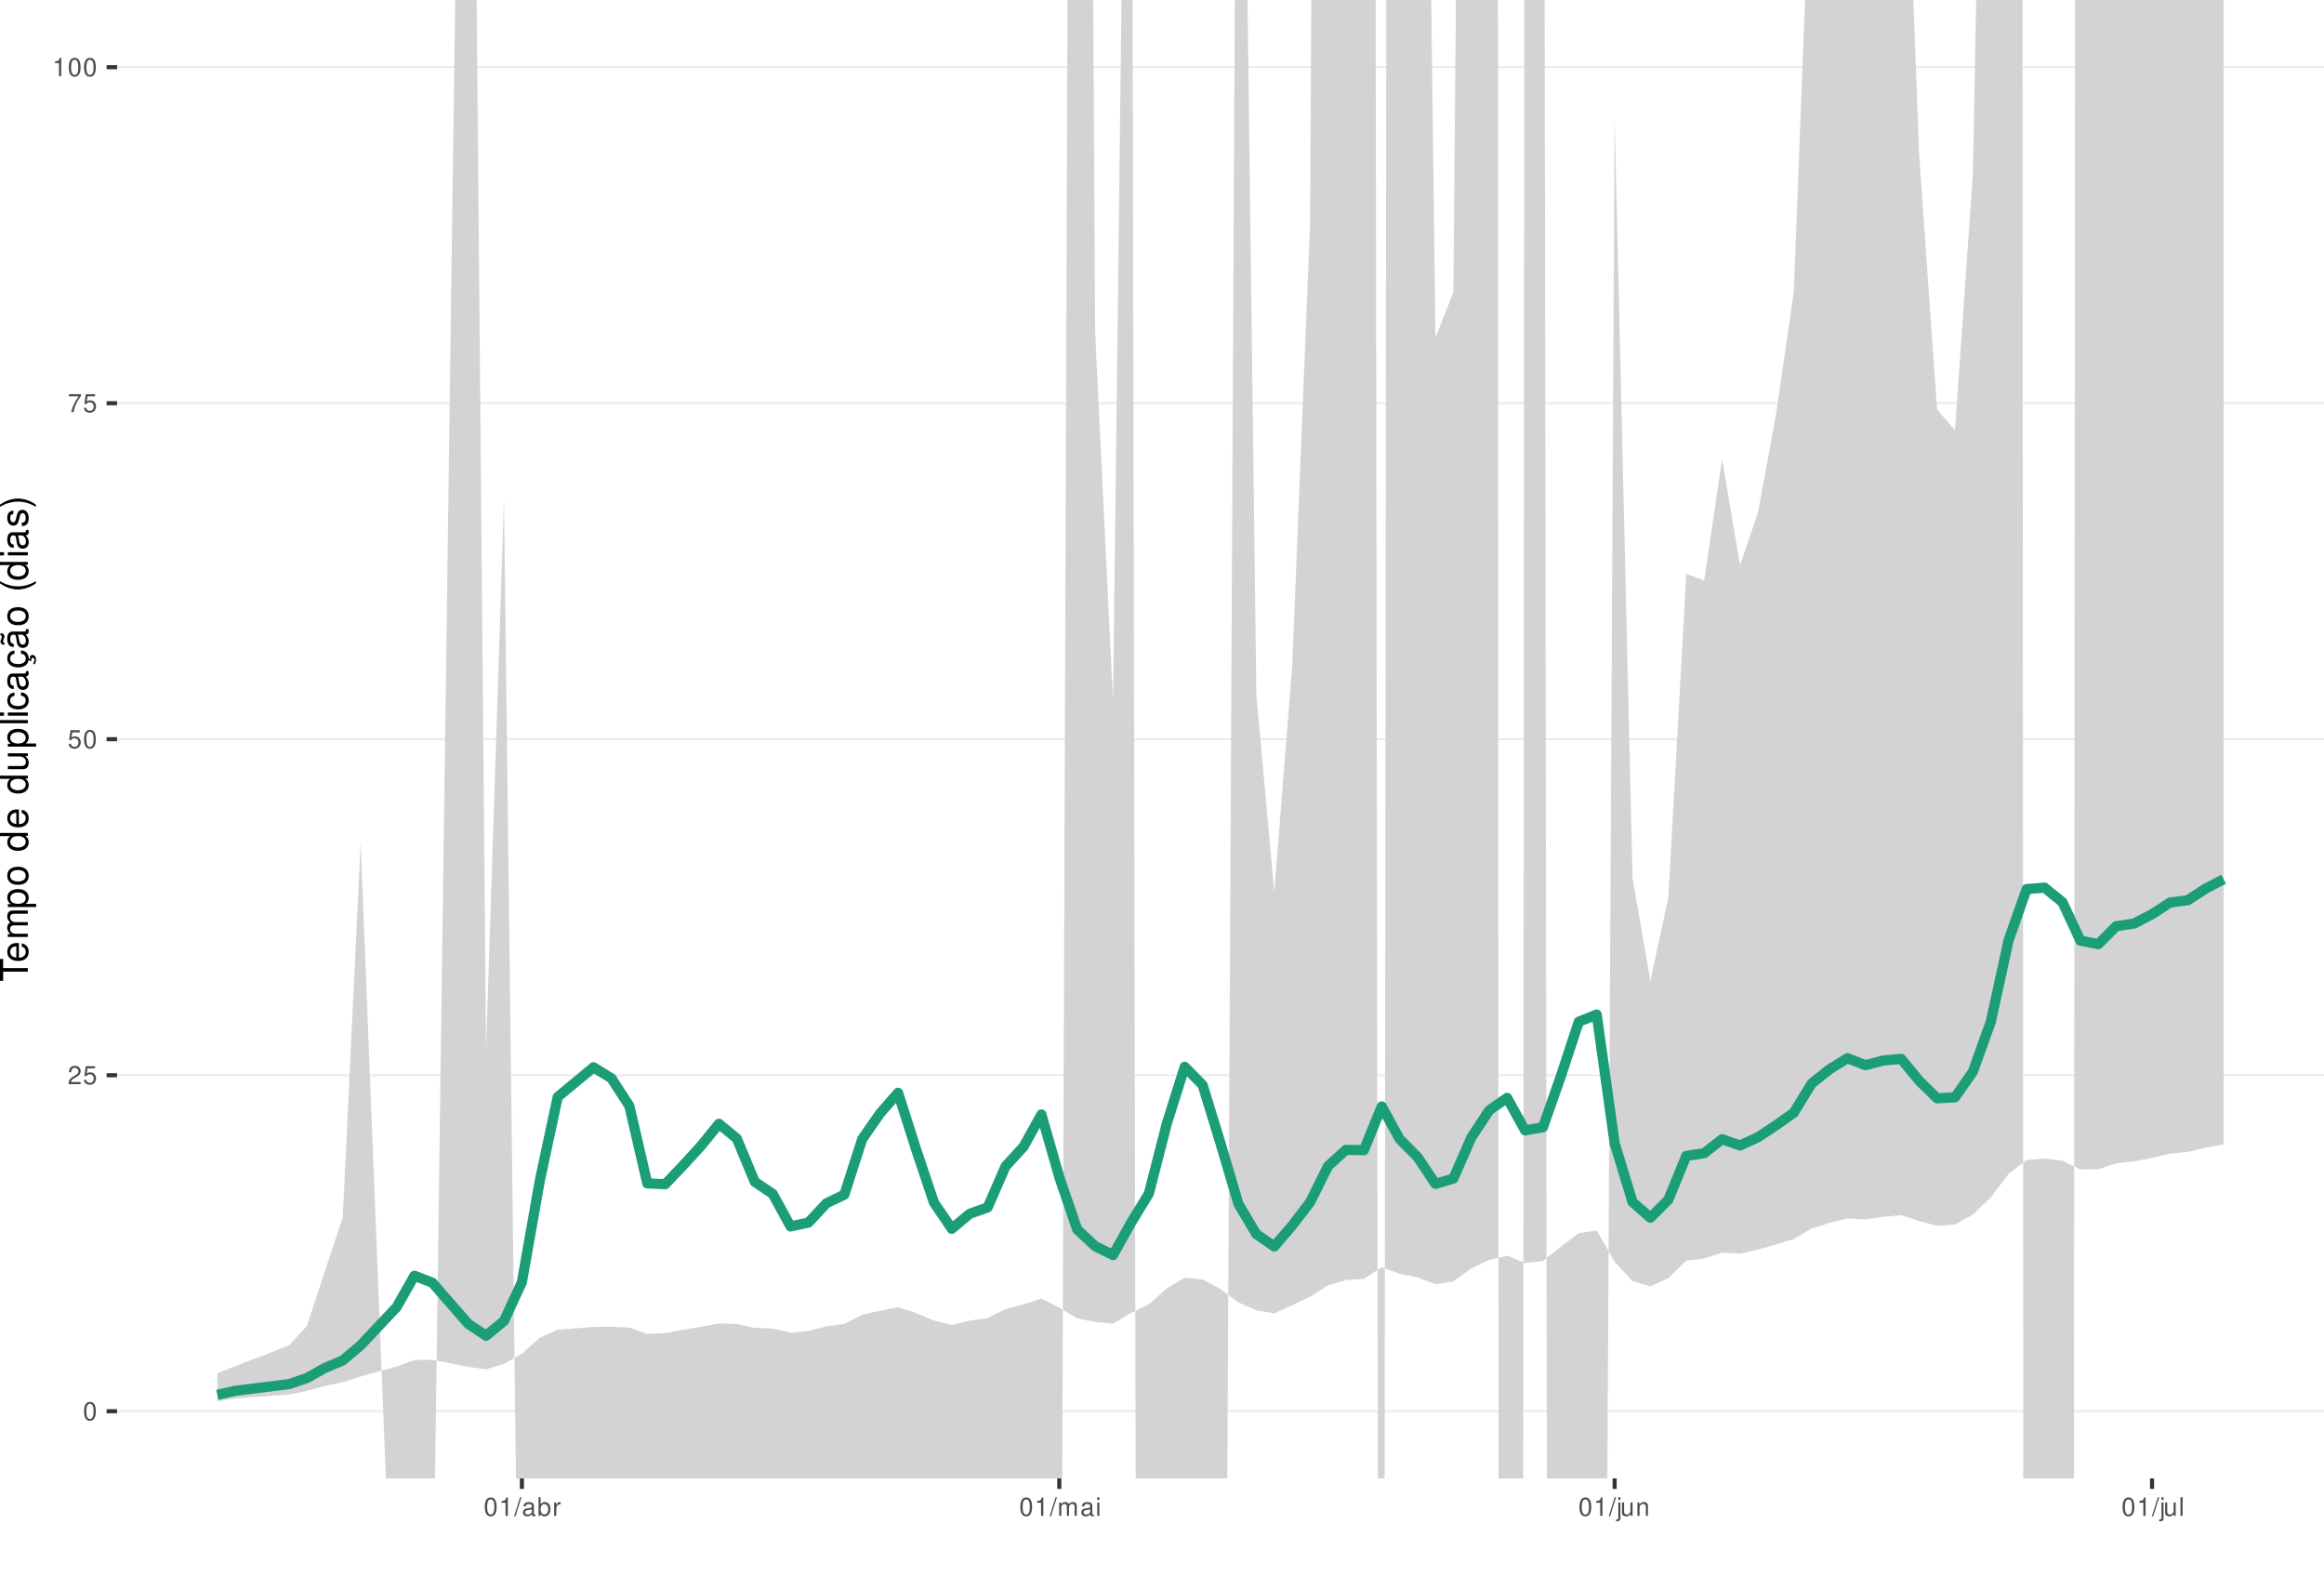
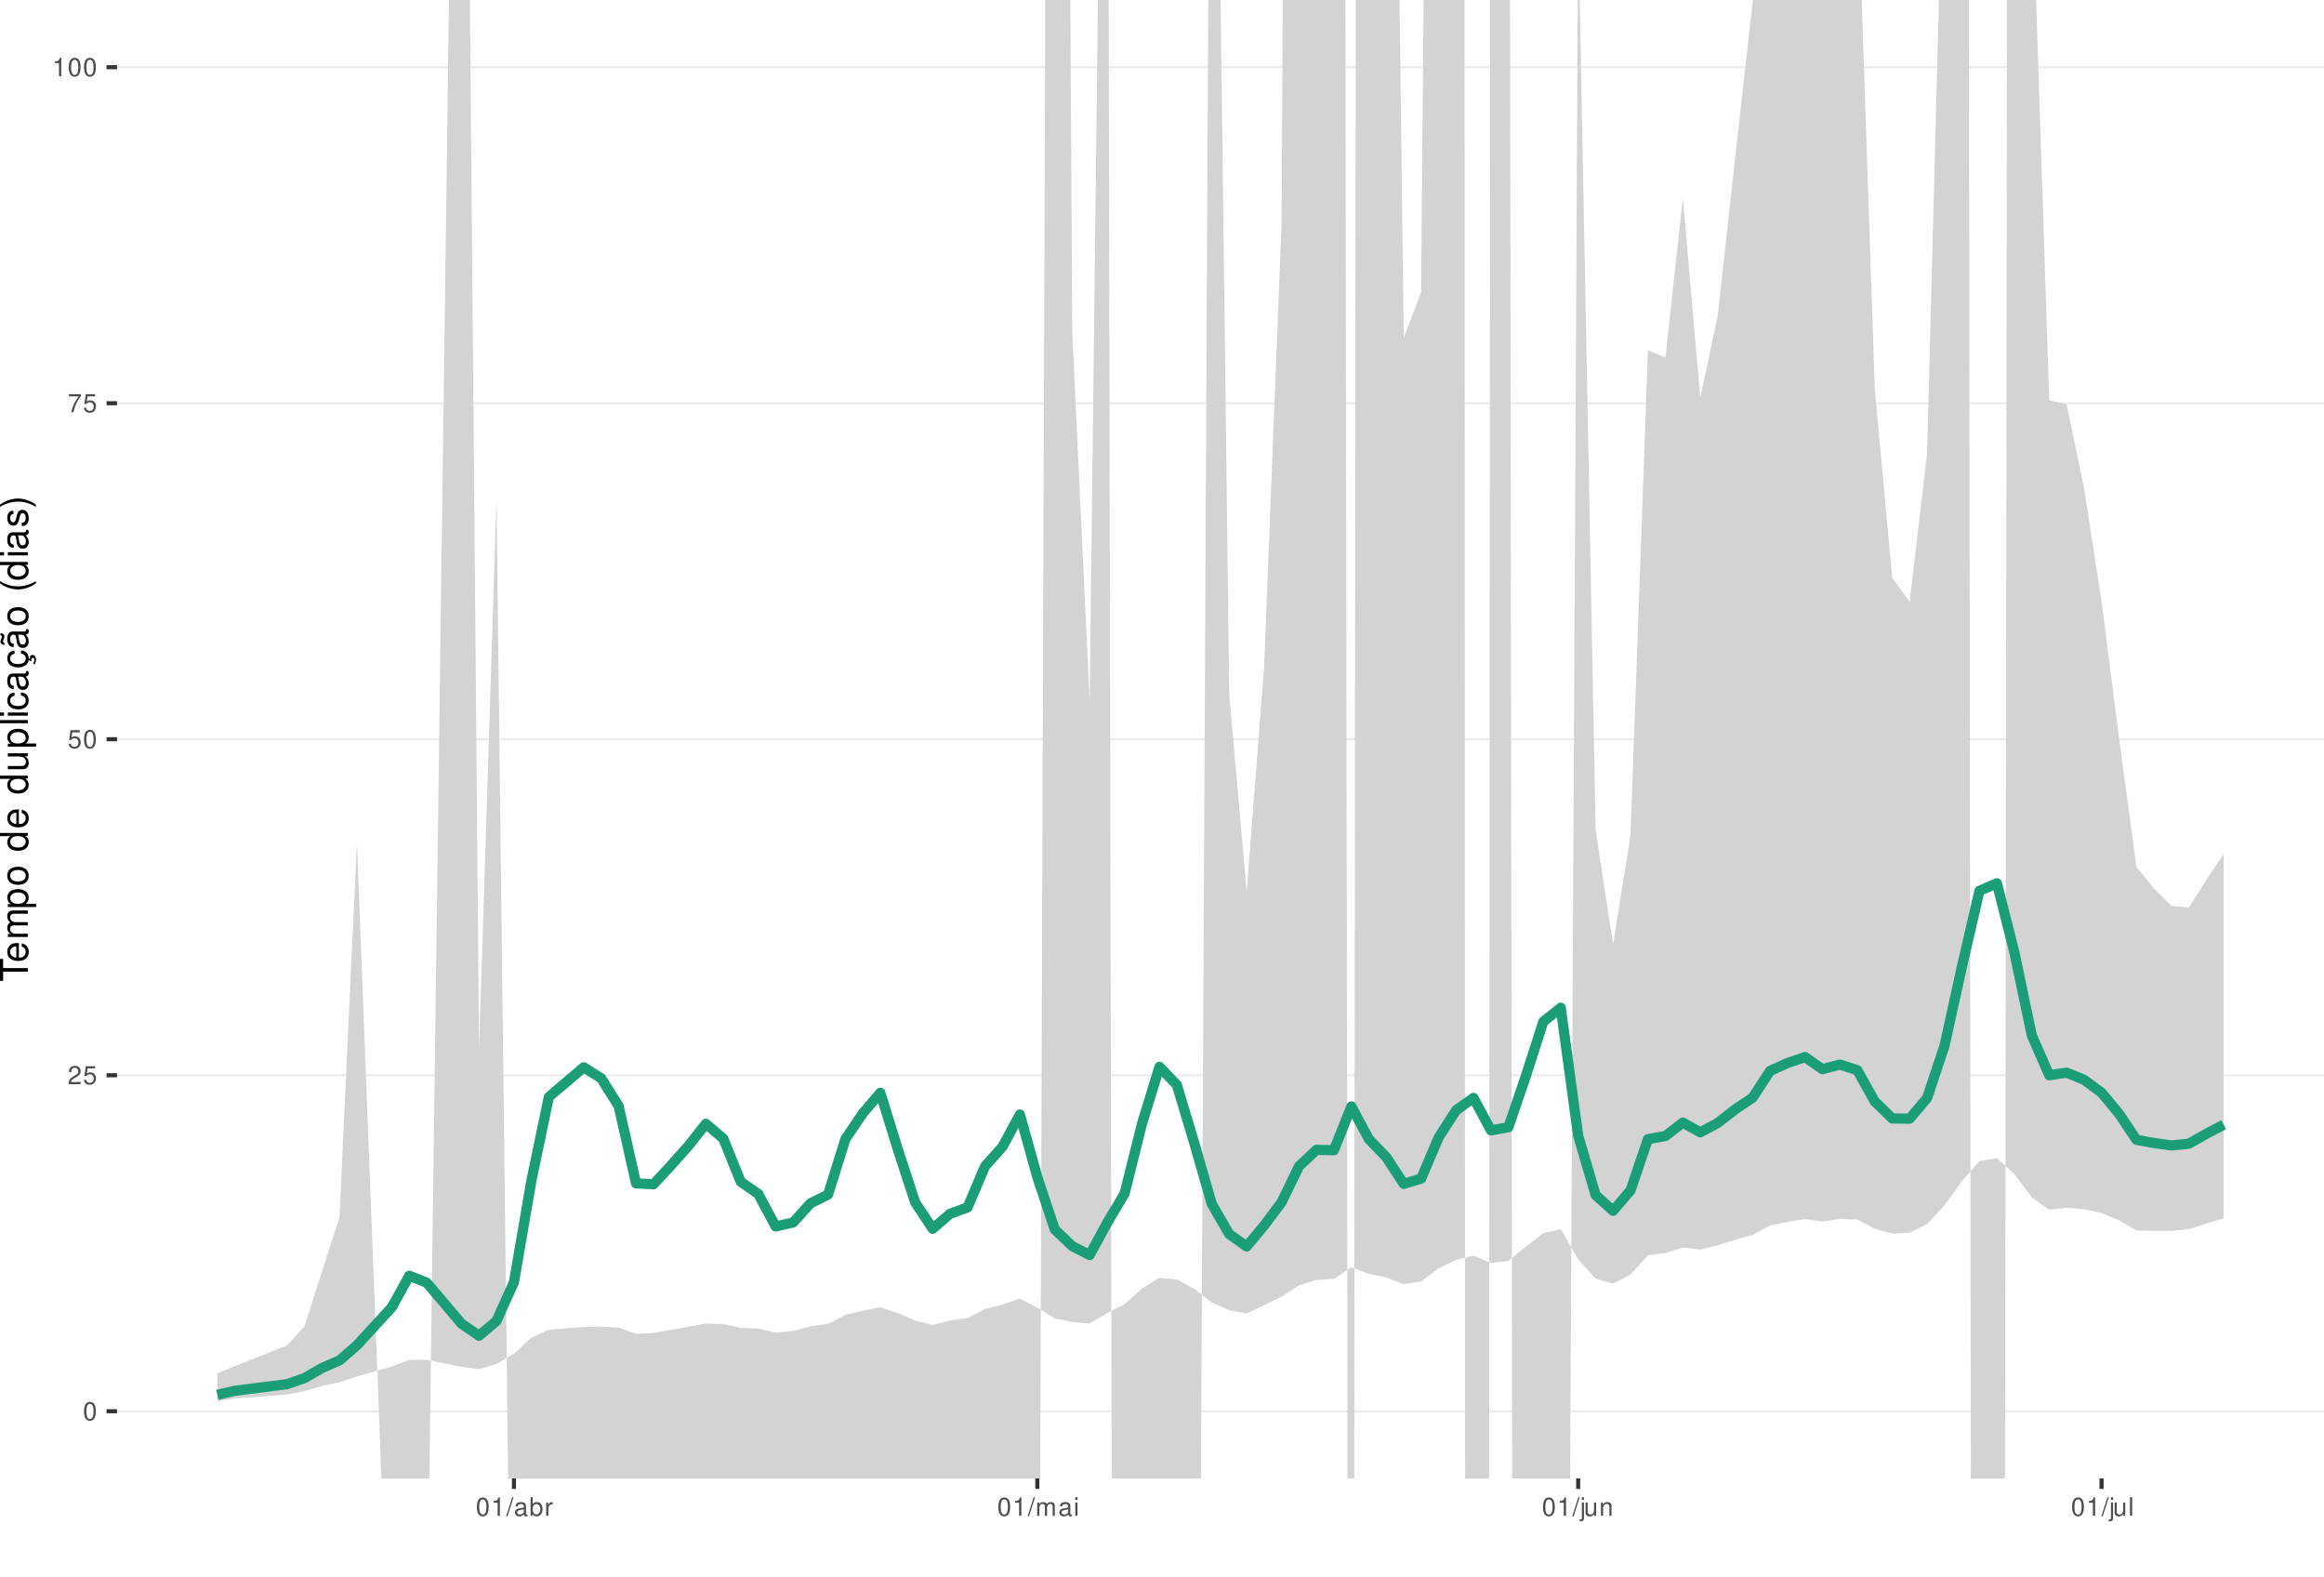
<svg xmlns="http://www.w3.org/2000/svg" xmlns:xlink="http://www.w3.org/1999/xlink" width="609pt" height="413pt" viewBox="0 0 609 413" version="1.1">
  <defs>
    <g>
      <symbol overflow="visible" id="glyph0-0">
        <path style="stroke:none;" d="" />
      </symbol>
      <symbol overflow="visible" id="glyph0-1">
        <path style="stroke:none;" d="M 1.828 -4.812 C 1.391 -4.812 0.984 -4.609 0.75 -4.281 C 0.438 -3.859 0.281 -3.219 0.281 -2.328 C 0.281 -0.703 0.812 0.156 1.828 0.156 C 2.828 0.156 3.375 -0.703 3.375 -2.297 C 3.375 -3.219 3.234 -3.844 2.922 -4.281 C 2.672 -4.625 2.281 -4.812 1.828 -4.812 Z M 1.828 -4.297 C 2.469 -4.297 2.781 -3.641 2.781 -2.344 C 2.781 -0.969 2.469 -0.328 1.812 -0.328 C 1.203 -0.328 0.891 -1 0.891 -2.328 C 0.891 -3.641 1.203 -4.297 1.828 -4.297 Z M 1.828 -4.297 " />
      </symbol>
      <symbol overflow="visible" id="glyph0-2">
        <path style="stroke:none;" d="M 3.375 -0.578 L 0.891 -0.578 C 0.938 -0.984 1.156 -1.234 1.734 -1.578 L 2.406 -1.953 C 3.062 -2.328 3.406 -2.812 3.406 -3.406 C 3.406 -3.812 3.234 -4.188 2.969 -4.438 C 2.688 -4.688 2.344 -4.812 1.891 -4.812 C 1.297 -4.812 0.844 -4.594 0.578 -4.188 C 0.422 -3.938 0.344 -3.641 0.328 -3.141 L 0.922 -3.141 C 0.938 -3.469 0.984 -3.672 1.062 -3.828 C 1.219 -4.125 1.516 -4.297 1.875 -4.297 C 2.406 -4.297 2.797 -3.906 2.797 -3.391 C 2.797 -3.016 2.578 -2.672 2.156 -2.438 L 1.547 -2.078 C 0.562 -1.516 0.281 -1.062 0.219 0 L 3.375 0 Z M 3.375 -0.578 " />
      </symbol>
      <symbol overflow="visible" id="glyph0-3">
        <path style="stroke:none;" d="M 3.172 -4.719 L 0.734 -4.719 L 0.375 -2.156 L 0.922 -2.156 C 1.188 -2.469 1.422 -2.594 1.797 -2.594 C 2.422 -2.594 2.812 -2.156 2.812 -1.453 C 2.812 -0.781 2.422 -0.359 1.781 -0.359 C 1.266 -0.359 0.953 -0.625 0.812 -1.156 L 0.234 -1.156 C 0.312 -0.766 0.375 -0.578 0.516 -0.406 C 0.781 -0.047 1.266 0.156 1.797 0.156 C 2.75 0.156 3.422 -0.547 3.422 -1.531 C 3.422 -2.469 2.797 -3.109 1.891 -3.109 C 1.562 -3.109 1.297 -3.016 1.016 -2.828 L 1.203 -4.141 L 3.172 -4.141 Z M 3.172 -4.719 " />
      </symbol>
      <symbol overflow="visible" id="glyph0-4">
        <path style="stroke:none;" d="M 3.469 -4.719 L 0.312 -4.719 L 0.312 -4.141 L 2.859 -4.141 C 1.734 -2.531 1.266 -1.547 0.922 0 L 1.547 0 C 1.797 -1.516 2.391 -2.812 3.469 -4.234 Z M 3.469 -4.719 " />
      </symbol>
      <symbol overflow="visible" id="glyph0-5">
        <path style="stroke:none;" d="M 1.719 -3.422 L 1.719 0 L 2.312 0 L 2.312 -4.812 L 1.922 -4.812 C 1.719 -4.078 1.578 -3.969 0.672 -3.859 L 0.672 -3.422 Z M 1.719 -3.422 " />
      </symbol>
      <symbol overflow="visible" id="glyph0-6">
        <path style="stroke:none;" d="M 1.531 -4.859 L -0.047 0.141 L 0.312 0.141 L 1.891 -4.859 Z M 1.531 -4.859 " />
      </symbol>
      <symbol overflow="visible" id="glyph0-7">
        <path style="stroke:none;" d="M 3.562 -0.328 C 3.5 -0.312 3.469 -0.312 3.438 -0.312 C 3.25 -0.312 3.141 -0.406 3.141 -0.578 L 3.141 -2.641 C 3.141 -3.25 2.688 -3.594 1.828 -3.594 C 1.312 -3.594 0.906 -3.438 0.672 -3.188 C 0.516 -3 0.453 -2.797 0.438 -2.453 L 0.984 -2.453 C 1.031 -2.875 1.297 -3.078 1.812 -3.078 C 2.312 -3.078 2.594 -2.891 2.594 -2.562 L 2.594 -2.406 C 2.578 -2.172 2.469 -2.078 2.016 -2.031 C 1.219 -1.922 1.109 -1.891 0.891 -1.812 C 0.484 -1.641 0.281 -1.328 0.281 -0.875 C 0.281 -0.25 0.719 0.156 1.422 0.156 C 1.859 0.156 2.219 0 2.609 -0.359 C 2.656 0 2.828 0.156 3.188 0.156 C 3.297 0.156 3.375 0.141 3.562 0.094 Z M 2.594 -1.094 C 2.594 -0.906 2.531 -0.797 2.375 -0.641 C 2.141 -0.438 1.875 -0.328 1.547 -0.328 C 1.109 -0.328 0.859 -0.547 0.859 -0.891 C 0.859 -1.266 1.094 -1.438 1.703 -1.531 C 2.297 -1.609 2.406 -1.641 2.594 -1.719 Z M 2.594 -1.094 " />
      </symbol>
      <symbol overflow="visible" id="glyph0-8">
        <path style="stroke:none;" d="M 0.359 -4.859 L 0.359 0 L 0.859 0 L 0.859 -0.453 C 1.125 -0.047 1.484 0.156 1.969 0.156 C 2.875 0.156 3.484 -0.594 3.484 -1.75 C 3.484 -2.891 2.922 -3.594 1.984 -3.594 C 1.516 -3.594 1.172 -3.406 0.906 -3.016 L 0.906 -4.859 Z M 1.891 -3.062 C 2.5 -3.062 2.906 -2.531 2.906 -1.703 C 2.906 -0.906 2.484 -0.359 1.891 -0.359 C 1.297 -0.359 0.906 -0.906 0.906 -1.719 C 0.906 -2.531 1.297 -3.062 1.891 -3.062 Z M 1.891 -3.062 " />
      </symbol>
      <symbol overflow="visible" id="glyph0-9">
        <path style="stroke:none;" d="M 0.453 -3.484 L 0.453 0 L 1.016 0 L 1.016 -1.812 C 1.031 -2.656 1.375 -3.016 2.141 -3 L 2.141 -3.562 C 2.047 -3.578 1.984 -3.594 1.922 -3.594 C 1.562 -3.594 1.297 -3.375 0.969 -2.859 L 0.969 -3.484 Z M 0.453 -3.484 " />
      </symbol>
      <symbol overflow="visible" id="glyph0-10">
        <path style="stroke:none;" d="M 0.469 -3.484 L 0.469 0 L 1.031 0 L 1.031 -2.188 C 1.031 -2.703 1.391 -3.109 1.844 -3.109 C 2.25 -3.109 2.484 -2.844 2.484 -2.406 L 2.484 0 L 3.047 0 L 3.047 -2.188 C 3.047 -2.703 3.422 -3.109 3.875 -3.109 C 4.266 -3.109 4.516 -2.844 4.516 -2.406 L 4.516 0 L 5.078 0 L 5.078 -2.609 C 5.078 -3.234 4.719 -3.594 4.062 -3.594 C 3.594 -3.594 3.312 -3.453 2.984 -3.062 C 2.781 -3.422 2.5 -3.594 2.047 -3.594 C 1.578 -3.594 1.266 -3.422 0.984 -3 L 0.984 -3.484 Z M 0.469 -3.484 " />
      </symbol>
      <symbol overflow="visible" id="glyph0-11">
        <path style="stroke:none;" d="M 1 -3.484 L 0.453 -3.484 L 0.453 0 L 1 0 Z M 1 -4.859 L 0.438 -4.859 L 0.438 -4.156 L 1 -4.156 Z M 1 -4.859 " />
      </symbol>
      <symbol overflow="visible" id="glyph0-12">
        <path style="stroke:none;" d="M 0.469 -3.484 L 0.469 0.5 C 0.469 0.859 0.359 0.969 0.016 0.969 C -0.031 0.969 -0.047 0.969 -0.125 0.953 L -0.125 1.438 C -0.047 1.438 -0.016 1.453 0.062 1.453 C 0.688 1.453 1.016 1.203 1.016 0.719 L 1.016 -3.484 Z M 1.016 -4.859 L 0.469 -4.859 L 0.469 -4.156 L 1.016 -4.156 Z M 1.016 -4.859 " />
      </symbol>
      <symbol overflow="visible" id="glyph0-13">
        <path style="stroke:none;" d="M 3.203 0 L 3.203 -3.484 L 2.656 -3.484 L 2.656 -1.516 C 2.656 -0.797 2.281 -0.328 1.703 -0.328 C 1.266 -0.328 0.984 -0.594 0.984 -1.016 L 0.984 -3.484 L 0.438 -3.484 L 0.438 -0.797 C 0.438 -0.219 0.859 0.156 1.547 0.156 C 2.062 0.156 2.391 -0.031 2.703 -0.484 L 2.703 0 Z M 3.203 0 " />
      </symbol>
      <symbol overflow="visible" id="glyph0-14">
        <path style="stroke:none;" d="M 0.469 -3.484 L 0.469 0 L 1.031 0 L 1.031 -1.922 C 1.031 -2.641 1.391 -3.109 1.969 -3.109 C 2.406 -3.109 2.688 -2.828 2.688 -2.422 L 2.688 0 L 3.234 0 L 3.234 -2.641 C 3.234 -3.219 2.812 -3.594 2.141 -3.594 C 1.625 -3.594 1.281 -3.391 0.984 -2.906 L 0.984 -3.484 Z M 0.469 -3.484 " />
      </symbol>
      <symbol overflow="visible" id="glyph0-15">
        <path style="stroke:none;" d="M 1.016 -4.859 L 0.453 -4.859 L 0.453 0 L 1.016 0 Z M 1.016 -4.859 " />
      </symbol>
      <symbol overflow="visible" id="glyph1-0">
        <path style="stroke:none;" d="" />
      </symbol>
      <symbol overflow="visible" id="glyph1-1">
        <path style="stroke:none;" d="M -6.469 -3.547 L -6.469 -5.938 L -7.297 -5.938 L -7.297 -0.203 L -6.469 -0.203 L -6.469 -2.609 L 0 -2.609 L 0 -3.547 Z M -6.469 -3.547 " />
      </symbol>
      <symbol overflow="visible" id="glyph1-2">
        <path style="stroke:none;" d="M -2.344 -5.125 C -3.141 -5.125 -3.625 -5.062 -4.016 -4.922 C -4.875 -4.578 -5.391 -3.781 -5.391 -2.797 C -5.391 -1.344 -4.281 -0.406 -2.547 -0.406 C -0.812 -0.406 0.234 -1.297 0.234 -2.781 C 0.234 -3.984 -0.453 -4.812 -1.594 -5.016 L -1.594 -4.188 C -0.906 -3.953 -0.547 -3.484 -0.547 -2.812 C -0.547 -2.281 -0.781 -1.828 -1.219 -1.547 C -1.516 -1.344 -1.812 -1.281 -2.344 -1.266 Z M -3.016 -1.297 C -3.984 -1.359 -4.625 -1.953 -4.625 -2.797 C -4.625 -3.641 -3.953 -4.234 -3.016 -4.234 Z M -3.016 -1.297 " />
      </symbol>
      <symbol overflow="visible" id="glyph1-3">
        <path style="stroke:none;" d="M -5.234 -0.703 L 0 -0.703 L 0 -1.547 L -3.297 -1.547 C -4.047 -1.547 -4.656 -2.094 -4.656 -2.766 C -4.656 -3.391 -4.281 -3.734 -3.609 -3.734 L 0 -3.734 L 0 -4.578 L -3.297 -4.578 C -4.047 -4.578 -4.656 -5.125 -4.656 -5.812 C -4.656 -6.422 -4.266 -6.781 -3.609 -6.781 L 0 -6.781 L 0 -7.625 L -3.938 -7.625 C -4.875 -7.625 -5.391 -7.078 -5.391 -6.094 C -5.391 -5.406 -5.188 -4.984 -4.594 -4.484 C -5.156 -4.188 -5.391 -3.766 -5.391 -3.078 C -5.391 -2.375 -5.125 -1.906 -4.5 -1.469 L -5.234 -1.469 Z M -5.234 -0.703 " />
      </symbol>
      <symbol overflow="visible" id="glyph1-4">
        <path style="stroke:none;" d="M 2.188 -0.547 L 2.188 -1.375 L -0.547 -1.375 C -0.016 -1.812 0.234 -2.312 0.234 -2.984 C 0.234 -4.344 -0.859 -5.234 -2.531 -5.234 C -4.297 -5.234 -5.391 -4.375 -5.391 -2.984 C -5.391 -2.266 -5.062 -1.703 -4.453 -1.312 L -5.234 -1.312 L -5.234 -0.547 Z M -4.609 -2.844 C -4.609 -3.766 -3.797 -4.359 -2.547 -4.359 C -1.359 -4.359 -0.547 -3.75 -0.547 -2.844 C -0.547 -1.953 -1.344 -1.375 -2.578 -1.375 C -3.812 -1.375 -4.609 -1.953 -4.609 -2.844 Z M -4.609 -2.844 " />
      </symbol>
      <symbol overflow="visible" id="glyph1-5">
        <path style="stroke:none;" d="M -5.391 -2.719 C -5.391 -1.234 -4.344 -0.359 -2.578 -0.359 C -0.812 -0.359 0.234 -1.234 0.234 -2.734 C 0.234 -4.203 -0.812 -5.094 -2.547 -5.094 C -4.359 -5.094 -5.391 -4.234 -5.391 -2.719 Z M -4.625 -2.734 C -4.625 -3.672 -3.844 -4.234 -2.547 -4.234 C -1.312 -4.234 -0.547 -3.656 -0.547 -2.734 C -0.547 -1.797 -1.312 -1.234 -2.578 -1.234 C -3.844 -1.234 -4.625 -1.797 -4.625 -2.734 Z M -4.625 -2.734 " />
      </symbol>
      <symbol overflow="visible" id="glyph1-6">
        <path style="stroke:none;" d="" />
      </symbol>
      <symbol overflow="visible" id="glyph1-7">
        <path style="stroke:none;" d="M -7.297 -4.953 L -7.297 -4.125 L -4.578 -4.125 C -5.109 -3.766 -5.391 -3.203 -5.391 -2.516 C -5.391 -1.156 -4.297 -0.266 -2.625 -0.266 C -0.859 -0.266 0.234 -1.125 0.234 -2.547 C 0.234 -3.266 -0.047 -3.766 -0.688 -4.203 L 0 -4.203 L 0 -4.953 Z M -4.609 -2.656 C -4.609 -3.547 -3.812 -4.125 -2.562 -4.125 C -1.344 -4.125 -0.547 -3.547 -0.547 -2.656 C -0.547 -1.734 -1.359 -1.125 -2.578 -1.125 C -3.797 -1.125 -4.609 -1.734 -4.609 -2.656 Z M -4.609 -2.656 " />
      </symbol>
      <symbol overflow="visible" id="glyph1-8">
        <path style="stroke:none;" d="M 0 -4.812 L -5.234 -4.812 L -5.234 -3.984 L -2.266 -3.984 C -1.203 -3.984 -0.5 -3.438 -0.5 -2.562 C -0.5 -1.906 -0.906 -1.484 -1.531 -1.484 L -5.234 -1.484 L -5.234 -0.656 L -1.203 -0.656 C -0.328 -0.656 0.234 -1.297 0.234 -2.312 C 0.234 -3.094 -0.047 -3.578 -0.734 -4.062 L 0 -4.062 Z M 0 -4.812 " />
      </symbol>
      <symbol overflow="visible" id="glyph1-9">
        <path style="stroke:none;" d="M -7.297 -1.516 L -7.297 -0.688 L 0 -0.688 L 0 -1.516 Z M -7.297 -1.516 " />
      </symbol>
      <symbol overflow="visible" id="glyph1-10">
        <path style="stroke:none;" d="M -5.234 -1.5 L -5.234 -0.672 L 0 -0.672 L 0 -1.5 Z M -7.297 -1.5 L -7.297 -0.656 L -6.234 -0.656 L -6.234 -1.5 Z M -7.297 -1.5 " />
      </symbol>
      <symbol overflow="visible" id="glyph1-11">
        <path style="stroke:none;" d="M -3.484 -4.703 C -3.984 -4.672 -4.312 -4.562 -4.609 -4.359 C -5.094 -4 -5.391 -3.375 -5.391 -2.641 C -5.391 -1.219 -4.266 -0.312 -2.531 -0.312 C -0.844 -0.312 0.234 -1.203 0.234 -2.625 C 0.234 -3.875 -0.516 -4.672 -1.797 -4.766 L -1.797 -3.938 C -0.953 -3.797 -0.547 -3.359 -0.547 -2.656 C -0.547 -1.734 -1.297 -1.188 -2.531 -1.188 C -3.844 -1.188 -4.625 -1.719 -4.625 -2.625 C -4.625 -3.328 -4.203 -3.766 -3.484 -3.875 Z M -3.484 -4.703 " />
      </symbol>
      <symbol overflow="visible" id="glyph1-12">
        <path style="stroke:none;" d="M -0.484 -5.344 C -0.469 -5.266 -0.469 -5.219 -0.469 -5.172 C -0.469 -4.875 -0.625 -4.719 -0.875 -4.719 L -3.953 -4.719 C -4.891 -4.719 -5.391 -4.047 -5.391 -2.75 C -5.391 -1.984 -5.172 -1.375 -4.781 -1.016 C -4.516 -0.766 -4.203 -0.672 -3.688 -0.656 L -3.688 -1.484 C -4.328 -1.562 -4.625 -1.938 -4.625 -2.719 C -4.625 -3.484 -4.344 -3.891 -3.844 -3.891 L -3.625 -3.891 C -3.266 -3.875 -3.125 -3.703 -3.047 -3.016 C -2.891 -1.844 -2.844 -1.656 -2.719 -1.344 C -2.453 -0.734 -2 -0.422 -1.312 -0.422 C -0.375 -0.422 0.234 -1.078 0.234 -2.141 C 0.234 -2.797 0 -3.328 -0.547 -3.922 C 0 -3.984 0.234 -4.234 0.234 -4.781 C 0.234 -4.953 0.203 -5.062 0.141 -5.344 Z M -1.656 -3.891 C -1.375 -3.891 -1.203 -3.812 -0.969 -3.562 C -0.656 -3.219 -0.5 -2.812 -0.5 -2.312 C -0.5 -1.672 -0.812 -1.297 -1.344 -1.297 C -1.891 -1.297 -2.172 -1.656 -2.297 -2.547 C -2.422 -3.438 -2.453 -3.609 -2.594 -3.891 Z M -1.656 -3.891 " />
      </symbol>
      <symbol overflow="visible" id="glyph1-13">
        <path style="stroke:none;" d="M 0.234 -2.641 C 0.234 -3.875 -0.547 -4.703 -1.797 -4.766 L -1.797 -3.938 C -0.953 -3.797 -0.531 -3.359 -0.531 -2.656 C -0.531 -1.734 -1.281 -1.188 -2.516 -1.188 C -3.844 -1.188 -4.625 -1.719 -4.625 -2.625 C -4.625 -3.328 -4.203 -3.766 -3.484 -3.875 L -3.484 -4.703 C -3.984 -4.672 -4.312 -4.562 -4.609 -4.359 C -5.094 -4 -5.391 -3.375 -5.391 -2.641 C -5.391 -1.219 -4.266 -0.312 -2.531 -0.312 C -1.469 -0.312 -0.625 -0.672 -0.156 -1.312 C 0.047 -1.594 0.125 -1.812 0.203 -2.25 L 0.922 -1.938 L 0.984 -2.062 C 0.938 -2.188 0.906 -2.25 0.906 -2.375 C 0.906 -2.656 1.047 -2.828 1.281 -2.828 C 1.547 -2.828 1.734 -2.594 1.734 -2.297 C 1.734 -2.031 1.672 -1.844 1.438 -1.406 L 1.406 -1.312 L 1.812 -1.094 C 2.078 -1.75 2.141 -1.953 2.141 -2.344 C 2.141 -3.109 1.781 -3.578 1.203 -3.578 C 0.781 -3.578 0.547 -3.297 0.547 -2.797 C 0.547 -2.703 0.547 -2.641 0.562 -2.516 Z M 0.234 -2.641 " />
      </symbol>
      <symbol overflow="visible" id="glyph1-14">
        <path style="stroke:none;" d="M -0.484 -5.344 C -0.469 -5.266 -0.469 -5.219 -0.469 -5.172 C -0.469 -4.875 -0.625 -4.719 -0.875 -4.719 L -3.953 -4.719 C -4.891 -4.719 -5.391 -4.047 -5.391 -2.75 C -5.391 -1.984 -5.172 -1.375 -4.781 -1.016 C -4.516 -0.766 -4.203 -0.672 -3.688 -0.656 L -3.688 -1.484 C -4.328 -1.562 -4.625 -1.938 -4.625 -2.719 C -4.625 -3.484 -4.344 -3.891 -3.844 -3.891 L -3.625 -3.891 C -3.266 -3.875 -3.125 -3.703 -3.047 -3.016 C -2.891 -1.844 -2.844 -1.656 -2.719 -1.344 C -2.453 -0.734 -2 -0.422 -1.312 -0.422 C -0.375 -0.422 0.234 -1.078 0.234 -2.141 C 0.234 -2.797 0 -3.328 -0.547 -3.922 C 0 -3.984 0.234 -4.234 0.234 -4.781 C 0.234 -4.953 0.203 -5.062 0.141 -5.344 Z M -1.656 -3.891 C -1.375 -3.891 -1.203 -3.812 -0.969 -3.562 C -0.656 -3.219 -0.5 -2.812 -0.5 -2.312 C -0.5 -1.672 -0.812 -1.297 -1.344 -1.297 C -1.891 -1.297 -2.172 -1.656 -2.297 -2.547 C -2.422 -3.438 -2.453 -3.609 -2.594 -3.891 Z M -7.172 -3.75 C -6.922 -3.672 -6.812 -3.547 -6.812 -3.375 C -6.812 -3.25 -6.875 -2.984 -6.984 -2.734 C -7.156 -2.312 -7.172 -2.25 -7.172 -2.047 C -7.172 -1.594 -6.797 -1.297 -6.141 -1.188 L -6.141 -1.766 C -6.375 -1.812 -6.5 -1.938 -6.5 -2.094 C -6.5 -2.203 -6.469 -2.344 -6.375 -2.578 C -6.156 -3.156 -6.125 -3.234 -6.125 -3.438 C -6.125 -3.922 -6.484 -4.219 -7.172 -4.312 Z M -7.172 -3.75 " />
      </symbol>
      <symbol overflow="visible" id="glyph1-15">
        <path style="stroke:none;" d="M -7.297 -2.359 C -5.984 -1.359 -4.156 -0.734 -2.594 -0.734 C -1.016 -0.734 0.812 -1.359 2.125 -2.359 L 2.125 -2.906 C 0.688 -2.031 -0.984 -1.547 -2.594 -1.547 C -4.188 -1.547 -5.875 -2.031 -7.297 -2.906 Z M -7.297 -2.359 " />
      </symbol>
      <symbol overflow="visible" id="glyph1-16">
        <path style="stroke:none;" d="M -3.781 -4.375 C -4.812 -4.375 -5.391 -3.688 -5.391 -2.484 C -5.391 -1.266 -4.766 -0.469 -3.797 -0.469 C -2.969 -0.469 -2.578 -0.891 -2.281 -2.125 L -2.094 -2.906 C -1.953 -3.484 -1.734 -3.719 -1.375 -3.719 C -0.875 -3.719 -0.547 -3.234 -0.547 -2.5 C -0.547 -2.047 -0.672 -1.672 -0.891 -1.453 C -1.047 -1.328 -1.188 -1.266 -1.562 -1.219 L -1.562 -0.344 C -0.344 -0.375 0.234 -1.062 0.234 -2.438 C 0.234 -3.75 -0.422 -4.594 -1.438 -4.594 C -2.203 -4.594 -2.641 -4.156 -2.891 -3.109 L -3.078 -2.312 C -3.234 -1.625 -3.453 -1.344 -3.828 -1.344 C -4.312 -1.344 -4.625 -1.766 -4.625 -2.453 C -4.625 -3.125 -4.328 -3.484 -3.781 -3.5 Z M -3.781 -4.375 " />
      </symbol>
      <symbol overflow="visible" id="glyph1-17">
        <path style="stroke:none;" d="M 2.125 -0.938 C 0.812 -1.938 -1.016 -2.562 -2.578 -2.562 C -4.156 -2.562 -5.984 -1.938 -7.297 -0.938 L -7.297 -0.375 C -5.859 -1.266 -4.188 -1.75 -2.578 -1.75 C -0.984 -1.75 0.703 -1.266 2.125 -0.375 Z M 2.125 -0.938 " />
      </symbol>
    </g>
    <clipPath id="clip1">
      <path d="M 30.672 0 L 609 0 L 609 387.328 L 30.672 387.328 Z M 30.672 0 " />
    </clipPath>
    <clipPath id="clip2">
      <path d="M 30.672 369 L 609 369 L 609 370 L 30.672 370 Z M 30.672 369 " />
    </clipPath>
    <clipPath id="clip3">
      <path d="M 30.672 281 L 609 281 L 609 282 L 30.672 282 Z M 30.672 281 " />
    </clipPath>
    <clipPath id="clip4">
      <path d="M 30.672 193 L 609 193 L 609 194 L 30.672 194 Z M 30.672 193 " />
    </clipPath>
    <clipPath id="clip5">
      <path d="M 30.672 105 L 609 105 L 609 106 L 30.672 106 Z M 30.672 105 " />
    </clipPath>
    <clipPath id="clip6">
      <path d="M 30.672 17 L 609 17 L 609 18 L 30.672 18 Z M 30.672 17 " />
    </clipPath>
    <clipPath id="clip7">
      <path d="M 56 0 L 583 0 L 583 387.328 L 56 387.328 Z M 56 0 " />
    </clipPath>
  </defs>
  <g id="surface16">
    <rect x="0" y="0" width="609" height="413" style="fill:rgb(100%,100%,100%);fill-opacity:1;stroke:none;" />
    <rect x="0" y="0" width="609" height="413" style="fill:rgb(100%,100%,100%);fill-opacity:1;stroke:none;" />
    <path style="fill:none;stroke-width:1.067;stroke-linecap:round;stroke-linejoin:round;stroke:rgb(100%,100%,100%);stroke-opacity:1;stroke-miterlimit:10;" d="M 0 413 L 609 413 L 609 0 L 0 0 Z M 0 413 " />
    <g clip-path="url(#clip1)" clip-rule="nonzero">
      <path style=" stroke:none;fill-rule:nonzero;fill:rgb(100%,100%,100%);fill-opacity:1;" d="M 30.672 387.328 L 609 387.328 L 609 0 L 30.672 0 Z M 30.672 387.328 " />
    </g>
    <g clip-path="url(#clip2)" clip-rule="nonzero">
      <path style="fill:none;stroke-width:0.533;stroke-linecap:butt;stroke-linejoin:round;stroke:rgb(92.157%,92.157%,92.157%);stroke-opacity:1;stroke-miterlimit:10;" d="M 30.672 369.723 L 609 369.723 " />
    </g>
    <g clip-path="url(#clip3)" clip-rule="nonzero">
      <path style="fill:none;stroke-width:0.533;stroke-linecap:butt;stroke-linejoin:round;stroke:rgb(92.157%,92.157%,92.157%);stroke-opacity:1;stroke-miterlimit:10;" d="M 30.672 281.695 L 609 281.695 " />
    </g>
    <g clip-path="url(#clip4)" clip-rule="nonzero">
      <path style="fill:none;stroke-width:0.533;stroke-linecap:butt;stroke-linejoin:round;stroke:rgb(92.157%,92.157%,92.157%);stroke-opacity:1;stroke-miterlimit:10;" d="M 30.672 193.664 L 609 193.664 " />
    </g>
    <g clip-path="url(#clip5)" clip-rule="nonzero">
      <path style="fill:none;stroke-width:0.533;stroke-linecap:butt;stroke-linejoin:round;stroke:rgb(92.157%,92.157%,92.157%);stroke-opacity:1;stroke-miterlimit:10;" d="M 30.672 105.637 L 609 105.637 " />
    </g>
    <g clip-path="url(#clip6)" clip-rule="nonzero">
      <path style="fill:none;stroke-width:0.533;stroke-linecap:butt;stroke-linejoin:round;stroke:rgb(92.157%,92.157%,92.157%);stroke-opacity:1;stroke-miterlimit:10;" d="M 30.672 17.605 L 609 17.605 " />
    </g>
    <g clip-path="url(#clip7)" clip-rule="nonzero">
-       <path style=" stroke:none;fill-rule:nonzero;fill:rgb(82.745%,82.745%,82.745%);fill-opacity:1;" d="M 56.957 359.734 L 61.652 357.918 L 75.734 352.465 L 80.43 347.414 L 85.125 333.035 L 89.82 318.953 L 94.512 220.727 L 102.133 413 L 113.645 413 L 119.277 0 L 124.91 0 L 127.371 275.012 L 132.066 130.672 L 135.52 413 L 278.273 413 L 279.73 0 L 286.473 0 L 286.977 87.113 L 291.672 183.758 L 293.891 0 L 296.789 0 L 297.648 413 L 321.488 413 L 323.582 0 L 326.906 0 L 329.223 181.926 L 333.918 233.707 L 338.613 174.57 L 343.309 58.457 L 343.621 0 L 360.488 0 L 361.109 413 L 362.812 413 L 363.277 0 L 375.047 0 L 376.168 88.508 L 380.859 76.523 L 381.52 0 L 392.551 0 L 392.695 413 L 399.152 413 L 399.426 0 L 404.781 0 L 405.391 413 L 421.066 413 L 423.109 30.828 L 427.805 230.078 L 432.496 257.023 L 437.191 234.973 L 441.887 150.336 L 446.578 152.082 L 451.273 120.297 L 455.969 148.039 L 460.664 134.336 L 465.355 108.848 L 470.051 76.594 L 473.012 0 L 501.387 0 L 502.91 40.52 L 507.605 107.258 L 512.301 112.719 L 516.992 45.547 L 517.855 0 L 530.004 0 L 530.215 413 L 543.461 413 L 543.766 0 L 582.711 0 L 582.711 299.758 L 578.02 300.68 L 573.324 301.766 L 568.629 302.234 L 563.934 303.324 L 559.242 304.27 L 554.547 304.758 L 549.852 306.312 L 545.16 306.363 L 540.465 304.109 L 535.77 303.516 L 531.074 303.93 L 526.383 307.461 L 521.688 313.711 L 516.992 318.184 L 512.301 320.781 L 507.605 321.152 L 502.91 319.883 L 498.215 318.352 L 493.523 318.785 L 488.828 319.469 L 484.133 319.215 L 479.438 320.383 L 474.746 321.848 L 470.051 324.617 L 465.355 326.016 L 460.664 327.383 L 455.969 328.441 L 451.273 328.156 L 446.578 329.719 L 441.887 330.273 L 437.191 334.844 L 432.496 337.023 L 427.805 335.637 L 423.109 330.555 L 418.414 322.34 L 413.719 323.074 L 409.027 326.598 L 404.332 330.363 L 399.637 330.883 L 394.941 328.949 L 390.25 330.094 L 385.555 332.285 L 380.859 335.723 L 376.168 336.43 L 371.473 334.664 L 366.777 333.719 L 362.082 331.996 L 357.391 335.059 L 352.695 335.328 L 348 336.75 L 343.309 339.719 L 338.613 341.953 L 333.918 344.086 L 329.223 343.266 L 324.531 341.203 L 319.836 337.699 L 315.141 335.184 L 310.445 334.75 L 305.754 337.559 L 301.059 341.711 L 296.363 343.969 L 291.672 346.758 L 286.977 346.328 L 282.281 345.402 L 277.586 342.586 L 272.895 340.199 L 268.199 341.777 L 263.504 342.941 L 258.812 345.297 L 254.117 345.965 L 249.422 347.109 L 244.727 345.965 L 240.035 343.98 L 235.34 342.469 L 230.645 343.375 L 225.949 344.438 L 221.258 346.836 L 216.562 347.484 L 211.867 348.676 L 207.176 349.133 L 202.48 348.051 L 197.785 347.875 L 193.09 346.867 L 188.398 346.727 L 183.703 347.582 L 179.008 348.391 L 174.316 349.234 L 169.621 349.445 L 164.926 347.812 L 160.23 347.559 L 155.539 347.645 L 146.148 348.348 L 141.453 350.453 L 136.762 354.629 L 132.066 357.324 L 127.371 358.727 L 122.68 358.102 L 113.289 356.23 L 108.594 356.289 L 103.902 357.992 L 94.512 360.613 L 89.82 362.121 L 85.125 363.094 L 80.43 364.402 L 75.734 365.34 L 61.652 366.367 L 56.957 367.113 Z M 56.957 359.734 " />
-     </g>
-     <path style="fill:none;stroke-width:2.667;stroke-linecap:butt;stroke-linejoin:round;stroke:rgb(10.588%,61.961%,46.667%);stroke-opacity:1;stroke-miterlimit:10;" d="M 56.957 365.41 L 61.652 364.363 L 75.734 362.613 L 80.43 361.023 L 85.125 358.387 L 89.82 356.398 L 94.512 352.438 L 103.902 342.48 L 108.594 334.23 L 113.289 336.035 L 122.68 346.805 L 127.371 349.938 L 132.066 346.062 L 136.762 335.91 L 141.453 309.328 L 146.148 287.383 L 155.539 279.609 L 160.23 282.496 L 164.926 289.754 L 169.621 310.02 L 174.316 310.25 L 179.008 305.328 L 183.703 300.199 L 188.398 294.414 L 193.09 298.297 L 197.785 309.613 L 202.48 312.77 L 207.176 321.312 L 211.867 320.281 L 216.562 315.242 L 221.258 312.977 L 225.949 298.406 L 230.645 291.652 L 235.34 286.297 L 240.035 301.047 L 244.727 315.023 L 249.422 321.922 L 254.117 317.98 L 258.812 316.32 L 263.504 305.555 L 268.199 300.445 L 272.895 291.973 L 277.586 308.387 L 282.281 322.094 L 286.977 326.465 L 291.672 328.801 L 296.363 320.383 L 301.059 312.703 L 305.754 294.391 L 310.445 279.488 L 315.141 284.25 L 319.836 299.543 L 324.531 315.426 L 329.223 323.312 L 333.918 326.551 L 338.613 321.07 L 343.309 314.961 L 348 305.527 L 352.695 301.242 L 357.391 301.336 L 362.082 289.863 L 366.777 298.414 L 371.473 303.148 L 376.168 310.156 L 380.859 308.766 L 385.555 298.02 L 390.25 290.887 L 394.941 287.625 L 399.637 296.133 L 404.332 295.316 L 409.027 281.926 L 413.719 267.668 L 418.414 265.797 L 423.109 299.48 L 427.805 314.906 L 432.496 319.02 L 437.191 314.293 L 441.887 302.832 L 446.578 302.117 L 451.273 298.445 L 455.969 300.102 L 460.664 297.938 L 465.355 294.832 L 470.051 291.527 L 474.746 283.863 L 479.438 280.113 L 484.133 277.234 L 488.828 279.059 L 493.523 277.832 L 498.215 277.41 L 502.91 283.133 L 507.605 287.738 L 512.301 287.484 L 516.992 280.77 L 521.688 267.672 L 526.383 246.203 L 531.074 232.93 L 535.77 232.543 L 540.465 236.359 L 545.16 246.426 L 549.852 247.359 L 554.547 242.648 L 559.242 241.949 L 563.934 239.508 L 568.629 236.465 L 573.324 235.832 L 578.02 232.777 L 582.711 230.348 " />
+       <path style=" stroke:none;fill-rule:nonzero;fill:rgb(82.745%,82.745%,82.745%);fill-opacity:1;" d="M 56.957 359.734 L 61.531 357.918 L 75.246 352.465 L 79.816 347.414 L 84.391 333.035 L 88.961 318.953 L 93.531 220.727 L 100.957 413 L 112.164 413 L 117.652 0 L 123.137 0 L 125.535 275.012 L 130.105 130.672 L 133.469 413 L 272.5 413 L 273.918 0 L 280.484 0 L 280.977 87.113 L 285.547 183.758 L 287.711 0 L 290.531 0 L 291.367 413 L 314.586 413 L 316.629 0 L 319.863 0 L 322.121 181.926 L 326.691 233.707 L 331.266 174.57 L 335.836 58.457 L 336.145 0 L 352.57 0 L 353.176 413 L 354.832 413 L 355.285 0 L 366.75 0 L 367.84 88.508 L 372.41 76.523 L 373.055 0 L 383.793 0 L 383.938 413 L 390.223 413 L 390.488 0 L 395.707 0 L 396.301 413 L 411.316 413 L 413.445 0 L 413.969 0 L 418.129 217.391 L 422.699 247.402 L 427.273 218.859 L 431.844 91.719 L 436.414 93.664 L 440.988 51.918 L 445.559 104.164 L 450.133 82.676 L 454.703 41.223 L 459.273 0.613 L 459.293 0 L 487.848 0 L 491.277 101.766 L 495.848 151.355 L 500.422 157.664 L 504.992 118.645 L 508.098 0 L 515.941 0 L 516.492 413 L 525.379 413 L 525.926 0 L 533.555 0 L 536.996 104.863 L 541.566 105.965 L 546.137 127.996 L 550.711 157.523 L 555.281 193.281 L 559.852 227.176 L 564.426 232.773 L 568.996 237.301 L 573.57 237.77 L 578.141 230.555 L 582.711 223.723 L 582.711 319.199 L 578.141 320.566 L 573.57 322.02 L 568.996 322.484 L 564.426 322.465 L 559.852 322.355 L 555.281 319.699 L 550.711 317.789 L 546.137 316.805 L 541.566 316.418 L 536.996 316.938 L 532.422 313.66 L 527.852 307.543 L 523.281 303.387 L 518.707 304.184 L 514.137 309.422 L 509.562 315.777 L 504.992 320.699 L 500.422 322.953 L 495.848 323.207 L 491.277 321.906 L 486.707 319.5 L 482.133 319.348 L 477.562 320.02 L 472.988 319.363 L 468.418 320.125 L 463.848 321.055 L 459.273 323.516 L 454.703 324.781 L 450.133 326.25 L 445.559 327.371 L 440.988 326.824 L 436.414 328.266 L 431.844 328.852 L 427.273 333.926 L 422.699 336.305 L 418.129 334.957 L 413.559 329.961 L 408.984 321.977 L 404.414 323.074 L 399.84 326.598 L 395.27 330.363 L 390.699 330.883 L 386.125 328.949 L 381.555 330.094 L 376.984 332.285 L 372.41 335.723 L 367.84 336.43 L 363.266 334.664 L 358.695 333.719 L 354.125 331.996 L 349.551 335.059 L 344.98 335.328 L 340.41 336.75 L 335.836 339.719 L 331.266 341.953 L 326.691 344.086 L 322.121 343.266 L 317.551 341.203 L 312.977 337.699 L 308.406 335.184 L 303.836 334.75 L 299.262 337.559 L 294.691 341.711 L 290.117 343.969 L 285.547 346.758 L 280.977 346.328 L 276.402 345.402 L 271.832 342.586 L 267.262 340.199 L 262.688 341.777 L 258.117 342.941 L 253.547 345.297 L 248.973 345.965 L 244.402 347.109 L 239.828 345.965 L 235.258 343.98 L 230.688 342.469 L 226.113 343.375 L 221.543 344.438 L 216.973 346.836 L 212.398 347.484 L 207.828 348.676 L 203.254 349.133 L 198.684 348.051 L 194.113 347.875 L 189.539 346.867 L 184.969 346.727 L 180.398 347.582 L 175.824 348.391 L 171.254 349.234 L 166.68 349.445 L 162.109 347.812 L 157.539 347.559 L 152.965 347.645 L 143.824 348.348 L 139.25 350.453 L 134.68 354.629 L 130.105 357.324 L 125.535 358.727 L 120.965 358.102 L 111.82 356.23 L 107.25 356.289 L 102.676 357.992 L 93.531 360.613 L 88.961 362.121 L 84.391 363.094 L 79.816 364.402 L 75.246 365.34 L 61.531 366.367 L 56.957 367.113 Z M 56.957 359.734 " />
+     </g>
+     <path style="fill:none;stroke-width:2.667;stroke-linecap:butt;stroke-linejoin:round;stroke:rgb(10.588%,61.961%,46.667%);stroke-opacity:1;stroke-miterlimit:10;" d="M 56.957 365.41 L 61.531 364.363 L 75.246 362.613 L 79.816 361.023 L 84.391 358.387 L 88.961 356.398 L 93.531 352.438 L 102.676 342.48 L 107.25 334.23 L 111.82 336.035 L 120.965 346.805 L 125.535 349.938 L 130.105 346.062 L 134.68 335.91 L 139.25 309.328 L 143.824 287.383 L 152.965 279.609 L 157.539 282.496 L 162.109 289.754 L 166.68 310.02 L 171.254 310.25 L 175.824 305.328 L 180.398 300.199 L 184.969 294.414 L 189.539 298.297 L 194.113 309.613 L 198.684 312.77 L 203.254 321.312 L 207.828 320.281 L 212.398 315.242 L 216.973 312.977 L 221.543 298.406 L 226.113 291.652 L 230.688 286.297 L 235.258 301.047 L 239.828 315.023 L 244.402 321.922 L 248.973 317.98 L 253.547 316.32 L 258.117 305.555 L 262.688 300.445 L 267.262 291.973 L 271.832 308.387 L 276.402 322.094 L 280.977 326.465 L 285.547 328.801 L 290.117 320.383 L 294.691 312.703 L 299.262 294.391 L 303.836 279.488 L 308.406 284.25 L 312.977 299.543 L 317.551 315.426 L 322.121 323.312 L 326.691 326.551 L 331.266 321.07 L 335.836 314.961 L 340.41 305.527 L 344.98 301.242 L 349.551 301.336 L 354.125 289.863 L 358.695 298.414 L 363.266 303.148 L 367.84 310.156 L 372.41 308.766 L 376.984 298.02 L 381.555 290.887 L 386.125 287.625 L 390.699 296.133 L 395.27 295.316 L 399.84 281.926 L 404.414 267.668 L 408.984 264 L 413.559 297.508 L 418.129 313.094 L 422.699 317.211 L 427.273 311.844 L 431.844 298.438 L 436.414 297.617 L 440.988 294.109 L 445.559 296.648 L 450.133 294.195 L 454.703 290.637 L 459.273 287.57 L 463.848 280.566 L 468.418 278.488 L 472.988 276.934 L 477.562 280.105 L 482.133 278.895 L 486.707 280.371 L 491.277 288.555 L 495.848 293.016 L 500.422 293.074 L 504.992 287.68 L 509.562 273.949 L 514.137 253.172 L 518.707 233.383 L 523.281 231.402 L 527.852 249.441 L 532.422 271.238 L 536.996 281.684 L 541.566 281.023 L 546.137 282.883 L 550.711 286.266 L 555.281 291.766 L 559.852 298.605 L 564.426 299.445 L 568.996 300.082 L 573.57 299.641 L 578.141 297.062 L 582.711 294.645 " />
    <g style="fill:rgb(30.196%,30.196%,30.196%);fill-opacity:1;">
      <use xlink:href="#glyph0-1" x="21.738" y="372.07" />
    </g>
    <g style="fill:rgb(30.196%,30.196%,30.196%);fill-opacity:1;">
      <use xlink:href="#glyph0-2" x="17.738" y="284.043" />
      <use xlink:href="#glyph0-3" x="21.738" y="284.043" />
    </g>
    <g style="fill:rgb(30.196%,30.196%,30.196%);fill-opacity:1;">
      <use xlink:href="#glyph0-3" x="17.738" y="196.012" />
      <use xlink:href="#glyph0-1" x="21.738" y="196.012" />
    </g>
    <g style="fill:rgb(30.196%,30.196%,30.196%);fill-opacity:1;">
      <use xlink:href="#glyph0-4" x="17.738" y="107.984" />
      <use xlink:href="#glyph0-3" x="21.738" y="107.984" />
    </g>
    <g style="fill:rgb(30.196%,30.196%,30.196%);fill-opacity:1;">
      <use xlink:href="#glyph0-5" x="13.738" y="19.953" />
      <use xlink:href="#glyph0-1" x="17.738" y="19.953" />
      <use xlink:href="#glyph0-1" x="21.738" y="19.953" />
    </g>
    <path style="fill:none;stroke-width:1.067;stroke-linecap:butt;stroke-linejoin:round;stroke:rgb(20%,20%,20%);stroke-opacity:1;stroke-miterlimit:10;" d="M 27.93 369.723 L 30.672 369.723 " />
    <path style="fill:none;stroke-width:1.067;stroke-linecap:butt;stroke-linejoin:round;stroke:rgb(20%,20%,20%);stroke-opacity:1;stroke-miterlimit:10;" d="M 27.93 281.695 L 30.672 281.695 " />
    <path style="fill:none;stroke-width:1.067;stroke-linecap:butt;stroke-linejoin:round;stroke:rgb(20%,20%,20%);stroke-opacity:1;stroke-miterlimit:10;" d="M 27.93 193.664 L 30.672 193.664 " />
    <path style="fill:none;stroke-width:1.067;stroke-linecap:butt;stroke-linejoin:round;stroke:rgb(20%,20%,20%);stroke-opacity:1;stroke-miterlimit:10;" d="M 27.93 105.637 L 30.672 105.637 " />
    <path style="fill:none;stroke-width:1.067;stroke-linecap:butt;stroke-linejoin:round;stroke:rgb(20%,20%,20%);stroke-opacity:1;stroke-miterlimit:10;" d="M 27.93 17.605 L 30.672 17.605 " />
-     <path style="fill:none;stroke-width:1.067;stroke-linecap:butt;stroke-linejoin:round;stroke:rgb(20%,20%,20%);stroke-opacity:1;stroke-miterlimit:10;" d="M 136.762 390.07 L 136.762 387.328 " />
-     <path style="fill:none;stroke-width:1.067;stroke-linecap:butt;stroke-linejoin:round;stroke:rgb(20%,20%,20%);stroke-opacity:1;stroke-miterlimit:10;" d="M 277.586 390.07 L 277.586 387.328 " />
-     <path style="fill:none;stroke-width:1.067;stroke-linecap:butt;stroke-linejoin:round;stroke:rgb(20%,20%,20%);stroke-opacity:1;stroke-miterlimit:10;" d="M 423.109 390.07 L 423.109 387.328 " />
-     <path style="fill:none;stroke-width:1.067;stroke-linecap:butt;stroke-linejoin:round;stroke:rgb(20%,20%,20%);stroke-opacity:1;stroke-miterlimit:10;" d="M 563.934 390.07 L 563.934 387.328 " />
-     <g style="fill:rgb(30.196%,30.196%,30.196%);fill-opacity:1;">
-       <use xlink:href="#glyph0-1" x="126.762" y="397.109" />
-       <use xlink:href="#glyph0-5" x="130.762" y="397.109" />
-       <use xlink:href="#glyph0-6" x="134.762" y="397.109" />
-       <use xlink:href="#glyph0-7" x="136.762" y="397.109" />
-       <use xlink:href="#glyph0-8" x="140.762" y="397.109" />
-       <use xlink:href="#glyph0-9" x="144.762" y="397.109" />
-     </g>
-     <g style="fill:rgb(30.196%,30.196%,30.196%);fill-opacity:1;">
-       <use xlink:href="#glyph0-1" x="267.086" y="397.109" />
-       <use xlink:href="#glyph0-5" x="271.086" y="397.109" />
-       <use xlink:href="#glyph0-6" x="275.086" y="397.109" />
-       <use xlink:href="#glyph0-10" x="277.086" y="397.109" />
-       <use xlink:href="#glyph0-7" x="283.086" y="397.109" />
-       <use xlink:href="#glyph0-11" x="287.086" y="397.109" />
-     </g>
-     <g style="fill:rgb(30.196%,30.196%,30.196%);fill-opacity:1;">
-       <use xlink:href="#glyph0-1" x="413.609" y="397.109" />
-       <use xlink:href="#glyph0-5" x="417.609" y="397.109" />
-       <use xlink:href="#glyph0-6" x="421.609" y="397.109" />
-       <use xlink:href="#glyph0-12" x="423.609" y="397.109" />
-       <use xlink:href="#glyph0-13" x="424.609" y="397.109" />
-       <use xlink:href="#glyph0-14" x="428.609" y="397.109" />
-     </g>
-     <g style="fill:rgb(30.196%,30.196%,30.196%);fill-opacity:1;">
-       <use xlink:href="#glyph0-1" x="555.934" y="397.109" />
-       <use xlink:href="#glyph0-5" x="559.934" y="397.109" />
-       <use xlink:href="#glyph0-6" x="563.934" y="397.109" />
-       <use xlink:href="#glyph0-12" x="565.934" y="397.109" />
-       <use xlink:href="#glyph0-13" x="566.934" y="397.109" />
-       <use xlink:href="#glyph0-15" x="570.934" y="397.109" />
+     <path style="fill:none;stroke-width:1.067;stroke-linecap:butt;stroke-linejoin:round;stroke:rgb(20%,20%,20%);stroke-opacity:1;stroke-miterlimit:10;" d="M 134.68 390.07 L 134.68 387.328 " />
+     <path style="fill:none;stroke-width:1.067;stroke-linecap:butt;stroke-linejoin:round;stroke:rgb(20%,20%,20%);stroke-opacity:1;stroke-miterlimit:10;" d="M 271.832 390.07 L 271.832 387.328 " />
+     <path style="fill:none;stroke-width:1.067;stroke-linecap:butt;stroke-linejoin:round;stroke:rgb(20%,20%,20%);stroke-opacity:1;stroke-miterlimit:10;" d="M 413.559 390.07 L 413.559 387.328 " />
+     <path style="fill:none;stroke-width:1.067;stroke-linecap:butt;stroke-linejoin:round;stroke:rgb(20%,20%,20%);stroke-opacity:1;stroke-miterlimit:10;" d="M 550.711 390.07 L 550.711 387.328 " />
+     <g style="fill:rgb(30.196%,30.196%,30.196%);fill-opacity:1;">
+       <use xlink:href="#glyph0-1" x="124.68" y="397.109" />
+       <use xlink:href="#glyph0-5" x="128.68" y="397.109" />
+       <use xlink:href="#glyph0-6" x="132.68" y="397.109" />
+       <use xlink:href="#glyph0-7" x="134.68" y="397.109" />
+       <use xlink:href="#glyph0-8" x="138.68" y="397.109" />
+       <use xlink:href="#glyph0-9" x="142.68" y="397.109" />
+     </g>
+     <g style="fill:rgb(30.196%,30.196%,30.196%);fill-opacity:1;">
+       <use xlink:href="#glyph0-1" x="261.332" y="397.109" />
+       <use xlink:href="#glyph0-5" x="265.332" y="397.109" />
+       <use xlink:href="#glyph0-6" x="269.332" y="397.109" />
+       <use xlink:href="#glyph0-10" x="271.332" y="397.109" />
+       <use xlink:href="#glyph0-7" x="277.332" y="397.109" />
+       <use xlink:href="#glyph0-11" x="281.332" y="397.109" />
+     </g>
+     <g style="fill:rgb(30.196%,30.196%,30.196%);fill-opacity:1;">
+       <use xlink:href="#glyph0-1" x="404.059" y="397.109" />
+       <use xlink:href="#glyph0-5" x="408.059" y="397.109" />
+       <use xlink:href="#glyph0-6" x="412.059" y="397.109" />
+       <use xlink:href="#glyph0-12" x="414.059" y="397.109" />
+       <use xlink:href="#glyph0-13" x="415.059" y="397.109" />
+       <use xlink:href="#glyph0-14" x="419.059" y="397.109" />
+     </g>
+     <g style="fill:rgb(30.196%,30.196%,30.196%);fill-opacity:1;">
+       <use xlink:href="#glyph0-1" x="542.711" y="397.109" />
+       <use xlink:href="#glyph0-5" x="546.711" y="397.109" />
+       <use xlink:href="#glyph0-6" x="550.711" y="397.109" />
+       <use xlink:href="#glyph0-12" x="552.711" y="397.109" />
+       <use xlink:href="#glyph0-13" x="553.711" y="397.109" />
+       <use xlink:href="#glyph0-15" x="557.711" y="397.109" />
    </g>
    <g style="fill:rgb(0%,0%,0%);fill-opacity:1;">
      <use xlink:href="#glyph1-1" x="7.29" y="257.164" />
      <use xlink:href="#glyph1-2" x="7.29" y="252.164" />
      <use xlink:href="#glyph1-3" x="7.29" y="246.164" />
      <use xlink:href="#glyph1-4" x="7.29" y="238.164" />
      <use xlink:href="#glyph1-5" x="7.29" y="232.164" />
      <use xlink:href="#glyph1-6" x="7.29" y="226.164" />
      <use xlink:href="#glyph1-7" x="7.29" y="223.164" />
      <use xlink:href="#glyph1-2" x="7.29" y="217.164" />
      <use xlink:href="#glyph1-6" x="7.29" y="211.164" />
      <use xlink:href="#glyph1-7" x="7.29" y="208.164" />
      <use xlink:href="#glyph1-8" x="7.29" y="202.164" />
      <use xlink:href="#glyph1-4" x="7.29" y="196.164" />
      <use xlink:href="#glyph1-9" x="7.29" y="190.164" />
      <use xlink:href="#glyph1-10" x="7.29" y="188.164" />
      <use xlink:href="#glyph1-11" x="7.29" y="186.164" />
      <use xlink:href="#glyph1-12" x="7.29" y="181.164" />
      <use xlink:href="#glyph1-13" x="7.29" y="175.164" />
      <use xlink:href="#glyph1-14" x="7.29" y="170.164" />
      <use xlink:href="#glyph1-5" x="7.29" y="164.164" />
      <use xlink:href="#glyph1-6" x="7.29" y="158.164" />
      <use xlink:href="#glyph1-15" x="7.29" y="155.164" />
      <use xlink:href="#glyph1-7" x="7.29" y="152.164" />
      <use xlink:href="#glyph1-10" x="7.29" y="146.164" />
      <use xlink:href="#glyph1-12" x="7.29" y="144.164" />
      <use xlink:href="#glyph1-16" x="7.29" y="138.164" />
      <use xlink:href="#glyph1-17" x="7.29" y="133.164" />
    </g>
  </g>
</svg>
